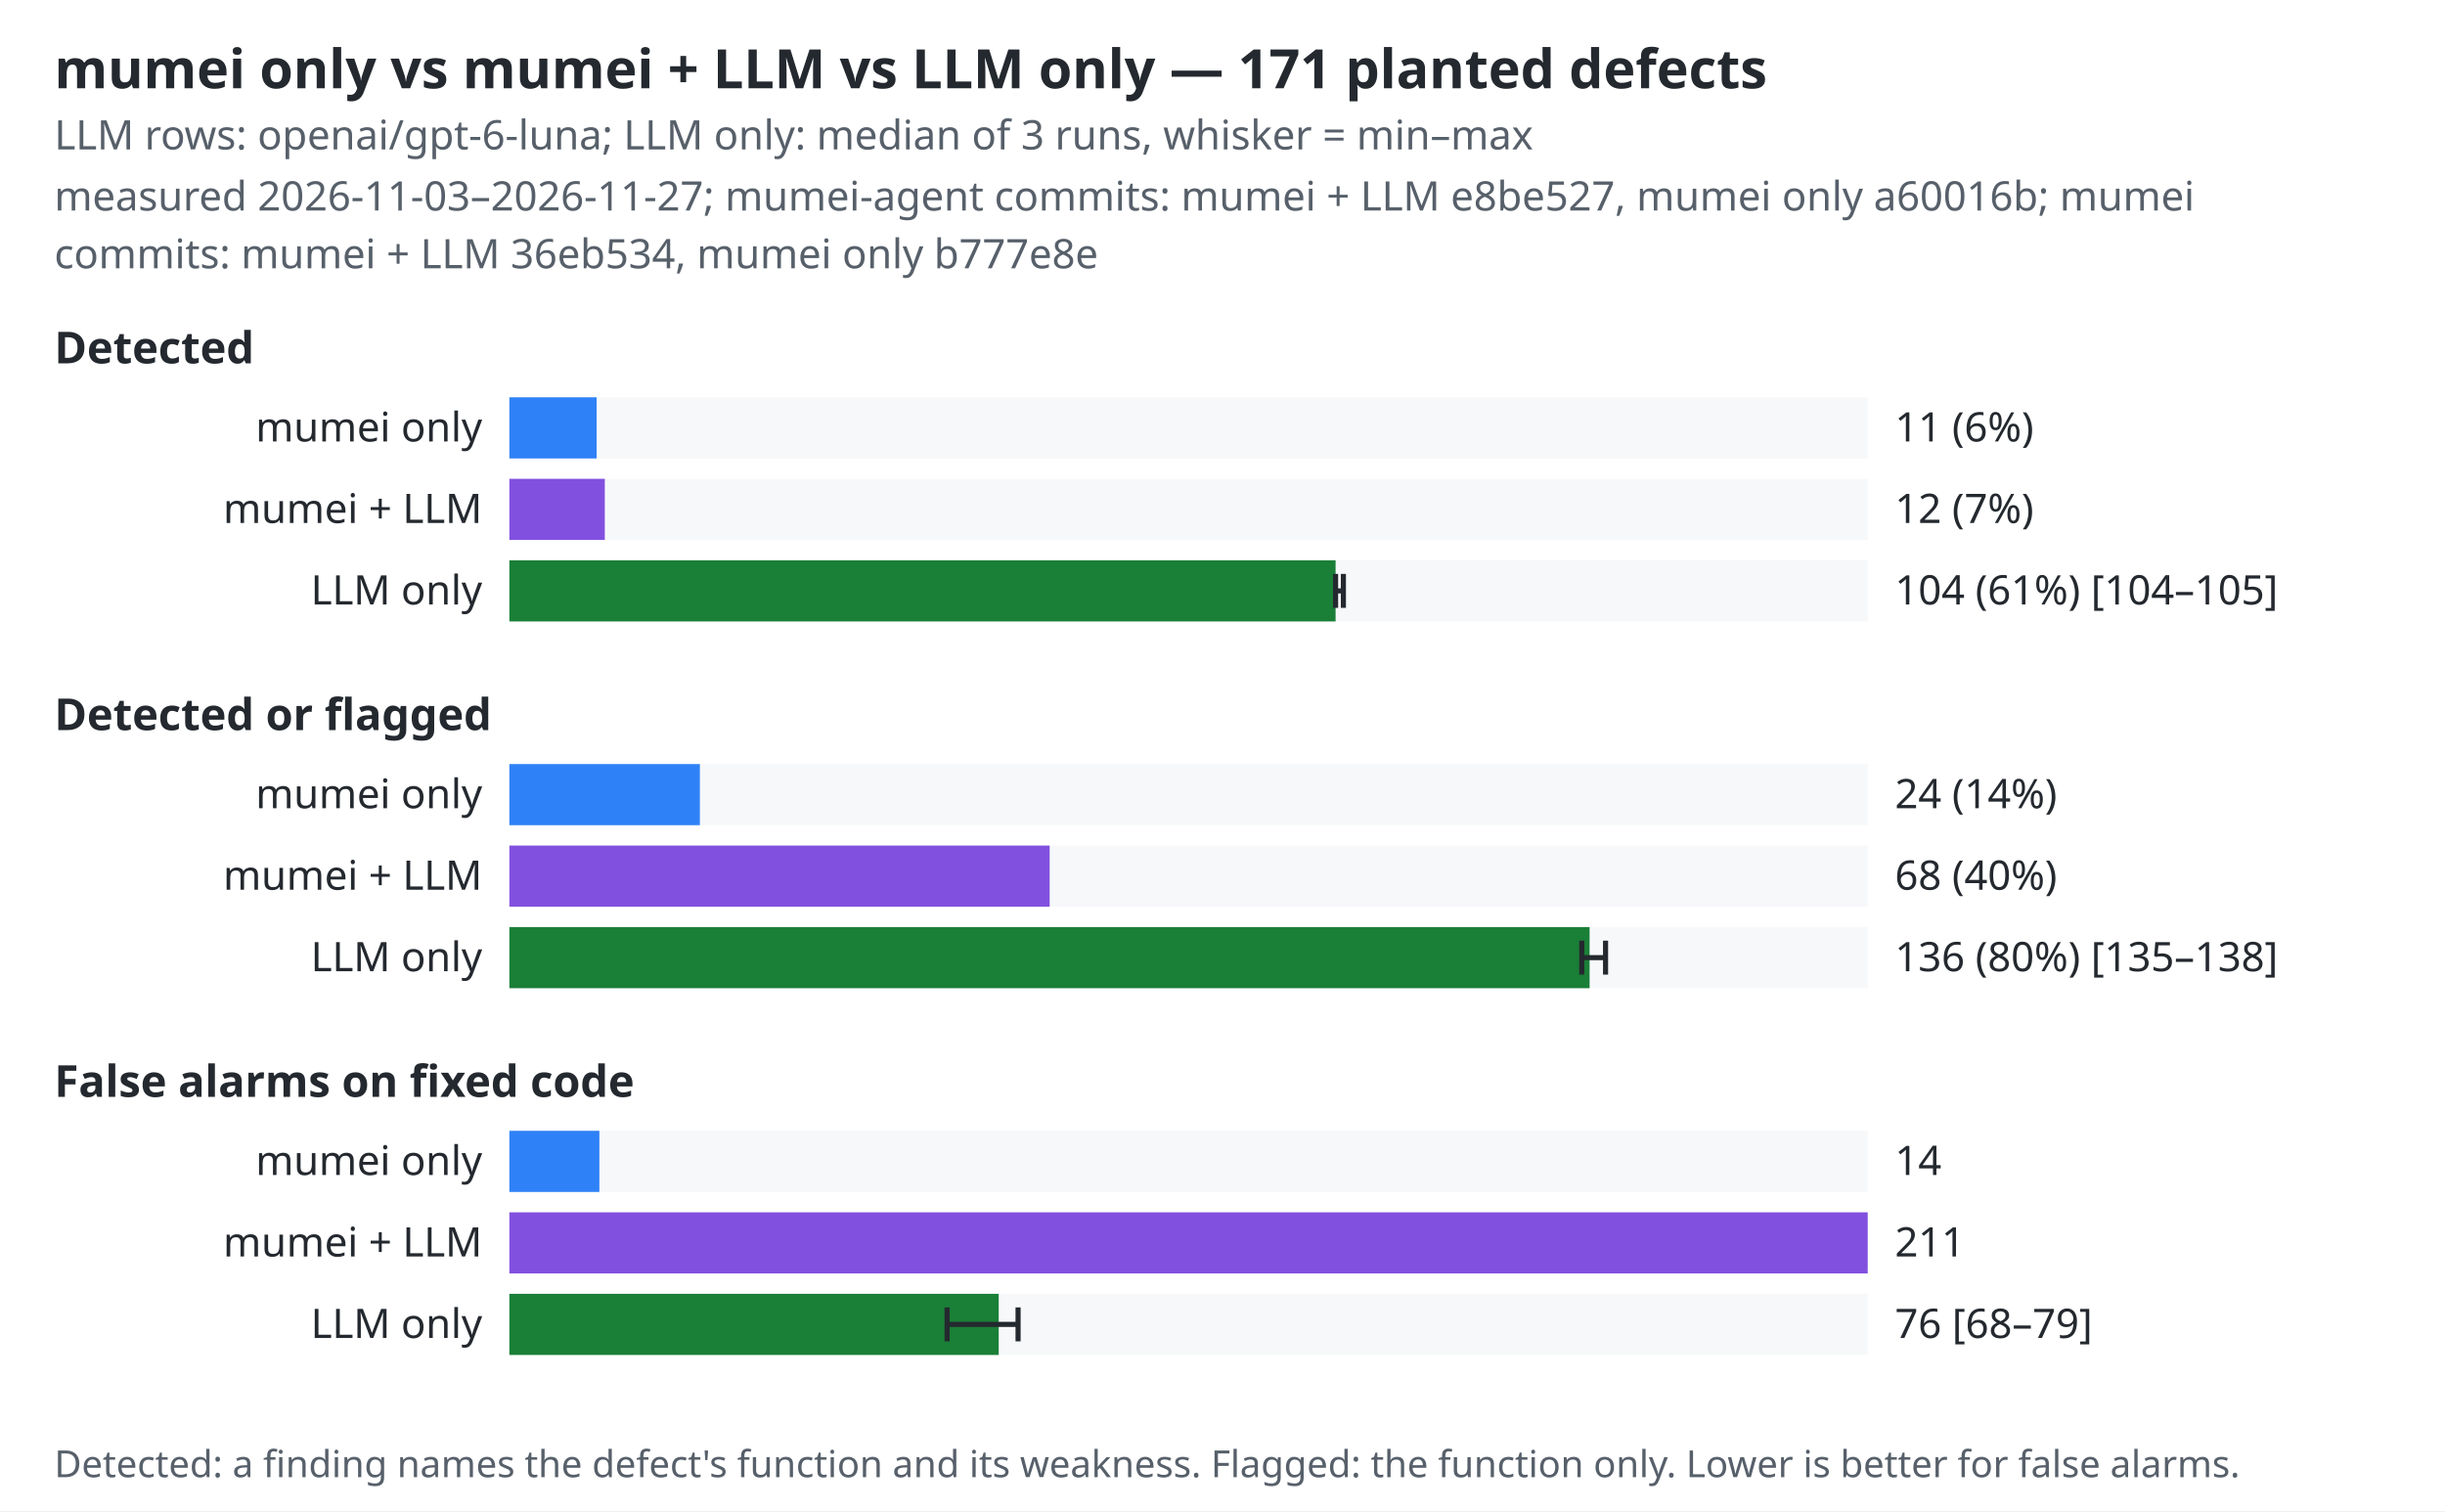
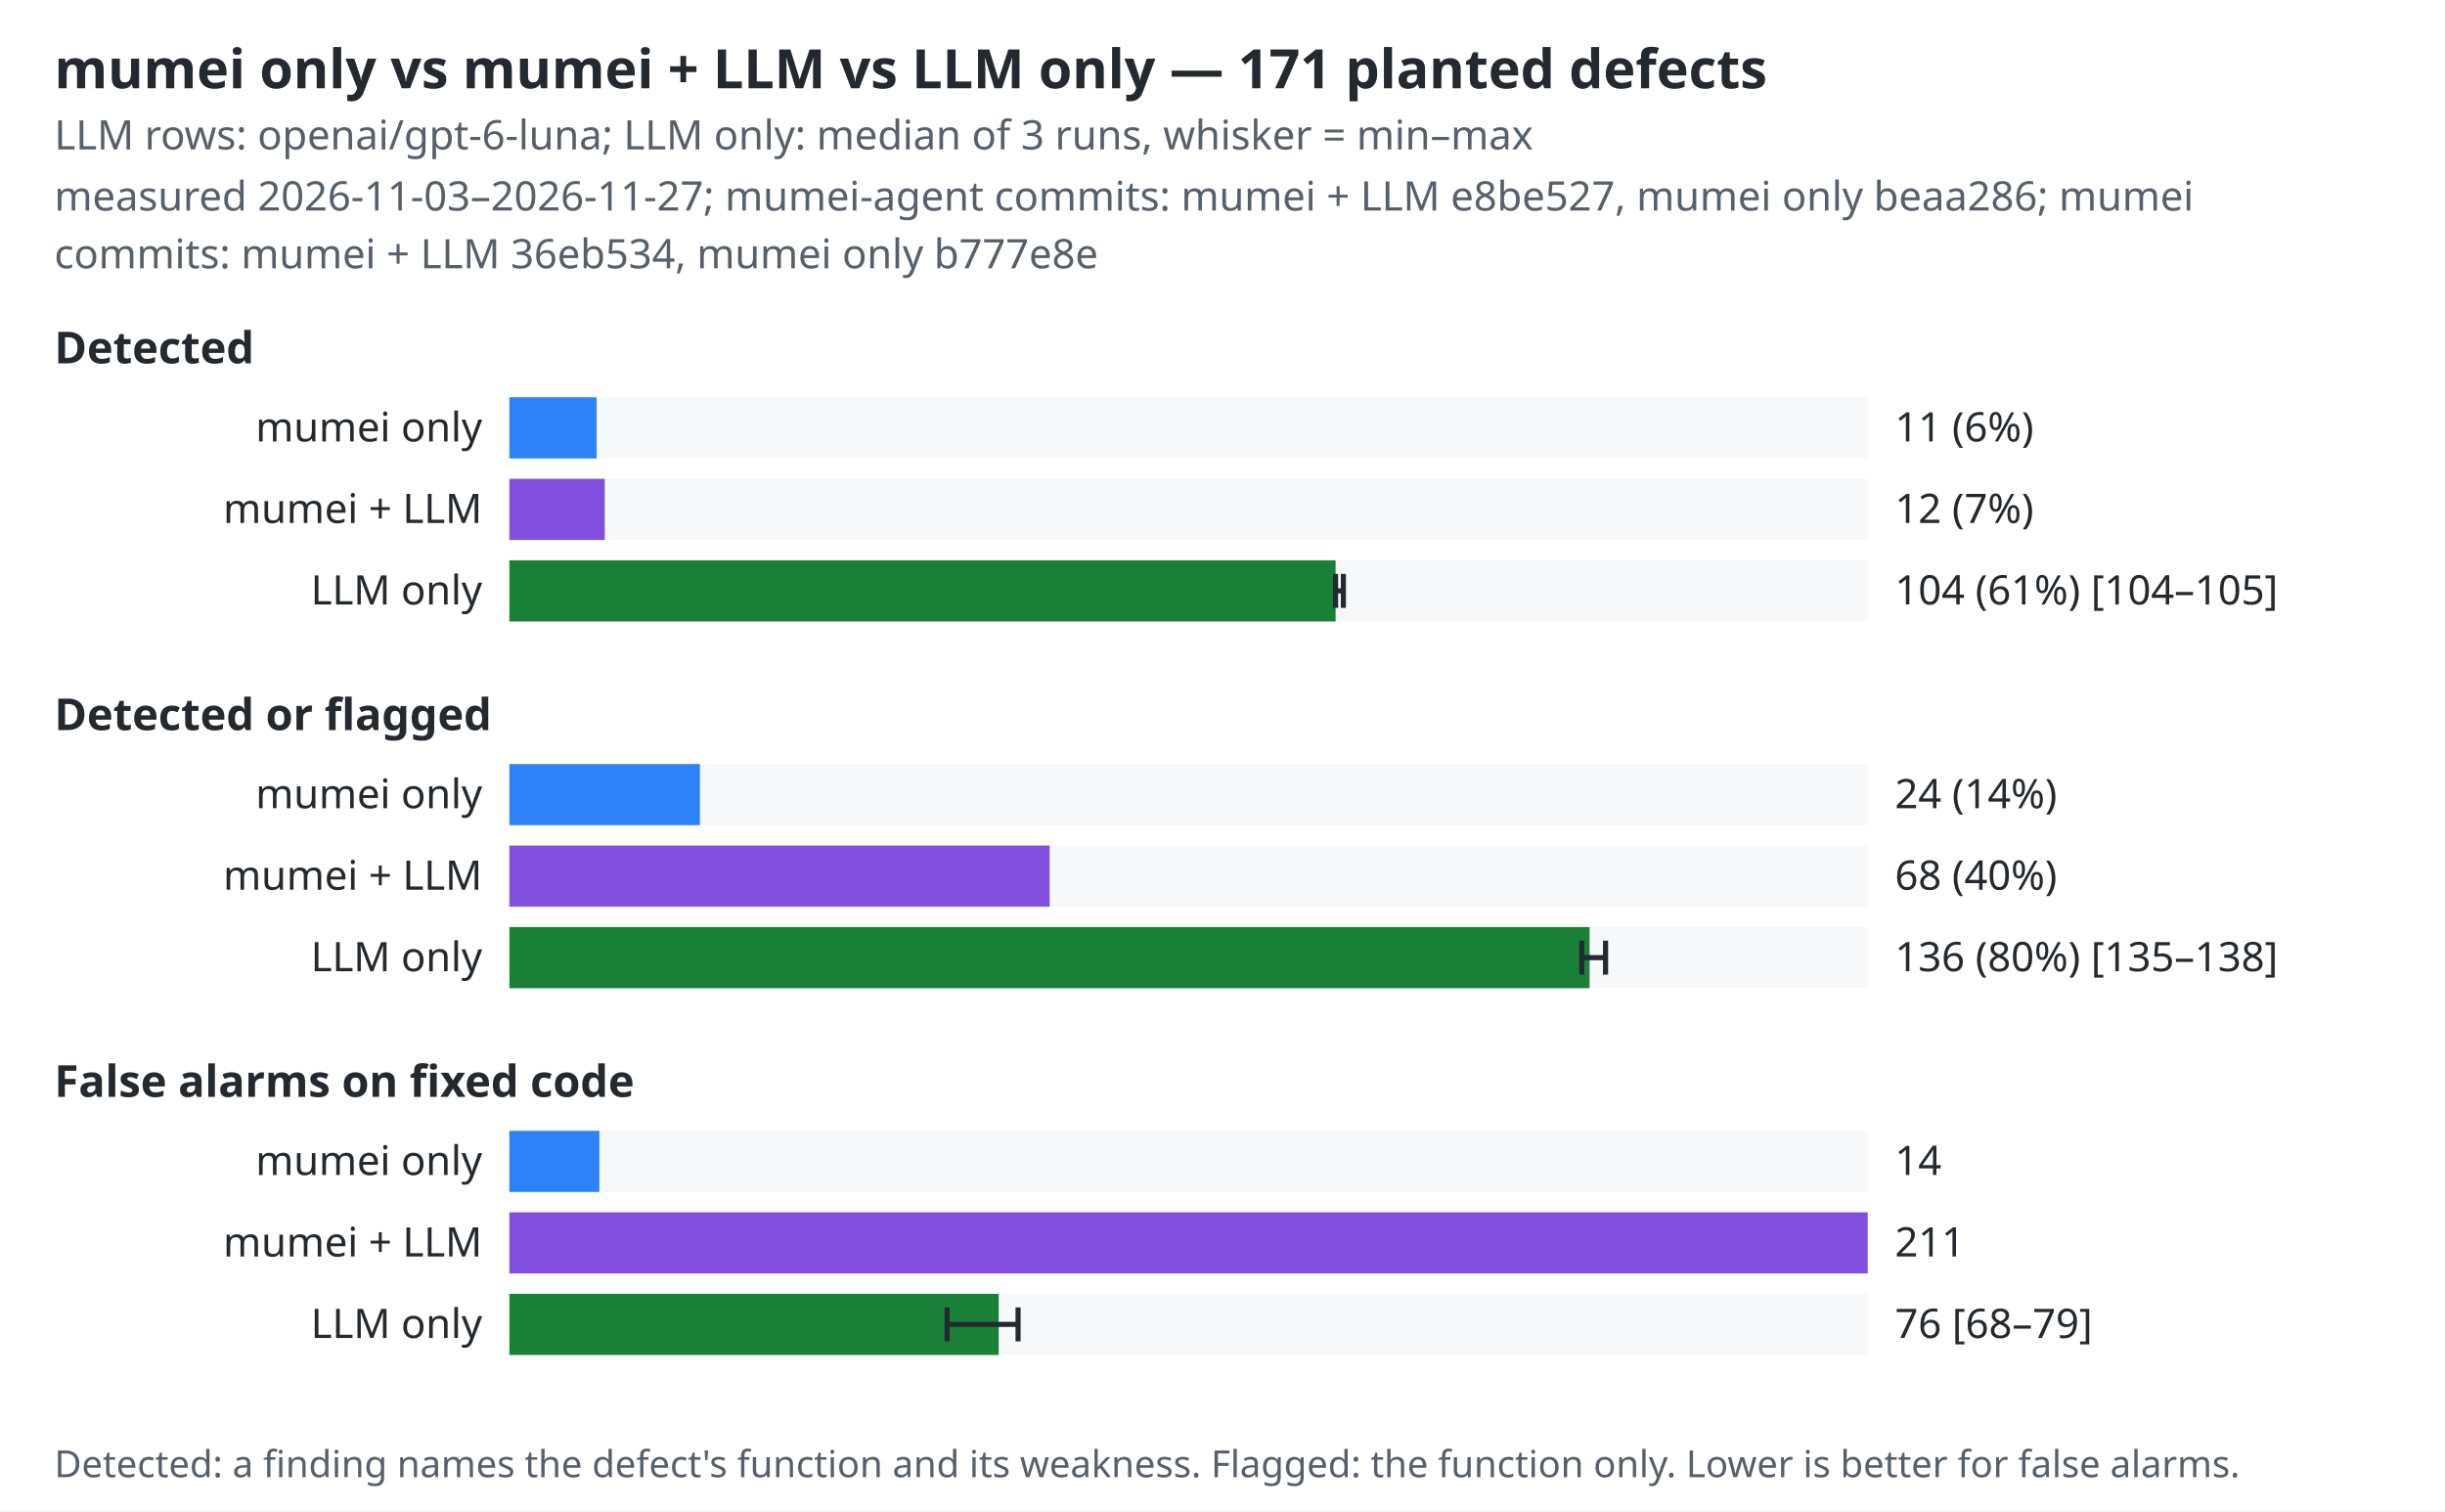
<svg xmlns="http://www.w3.org/2000/svg" viewBox="0 0 720 445" font-family="sans-serif">
  <rect width="720" height="445" fill="white" />
  <text x="16" y="26" font-size="16" font-weight="bold" fill="#24292f">mumei only vs mumei + LLM vs LLM only — 171 planted defects</text>
  <text x="16" y="44" font-size="12" fill="#57606a">LLM rows: openai/gpt-6-luna; LLM only: median of 3 runs, whisker = min–max</text>
-   <text x="16" y="62" font-size="12" fill="#57606a">measured 2026-11-03–2026-11-27; mumei-agent commits: mumei + LLM e8be527, mumei only a60016b; mumei</text>
+   <text x="16" y="62" font-size="12" fill="#57606a">measured 2026-11-03–2026-11-27; mumei-agent commits: mumei + LLM e8be527, mumei only beaa286; mumei</text>
  <text x="16" y="79" font-size="12" fill="#57606a">commits: mumei + LLM 36eb534, mumei only b777e8e</text>
  <text x="16" y="107" font-size="13" font-weight="bold" fill="#24292f">Detected</text>
  <text x="142" y="130" font-size="12" fill="#24292f" text-anchor="end">mumei only</text>
  <rect x="150" y="117" width="400" height="18" fill="#f6f8fa" />
  <rect x="150" y="117" width="25.7" height="18" fill="#2f81f7" />
  <text x="558" y="130" font-size="12" fill="#24292f">11 (6%)</text>
  <text x="142" y="154" font-size="12" fill="#24292f" text-anchor="end">mumei + LLM</text>
  <rect x="150" y="141" width="400" height="18" fill="#f6f8fa" />
  <rect x="150" y="141" width="28.1" height="18" fill="#8250df" />
  <text x="558" y="154" font-size="12" fill="#24292f">12 (7%)</text>
  <text x="142" y="178" font-size="12" fill="#24292f" text-anchor="end">LLM only</text>
  <rect x="150" y="165" width="400" height="18" fill="#f6f8fa" />
  <rect x="150" y="165" width="243.3" height="18" fill="#1a7f37" />
  <line x1="393.3" y1="174.0" x2="395.6" y2="174.0" stroke="#24292f" stroke-width="1.5" />
  <line x1="393.3" y1="169" x2="393.3" y2="179" stroke="#24292f" stroke-width="1.5" />
  <line x1="395.6" y1="169" x2="395.6" y2="179" stroke="#24292f" stroke-width="1.5" />
  <text x="558" y="178" font-size="12" fill="#24292f">104 (61%) [104–105]</text>
  <text x="16" y="215" font-size="13" font-weight="bold" fill="#24292f">Detected or flagged</text>
  <text x="142" y="238" font-size="12" fill="#24292f" text-anchor="end">mumei only</text>
  <rect x="150" y="225" width="400" height="18" fill="#f6f8fa" />
  <rect x="150" y="225" width="56.1" height="18" fill="#2f81f7" />
  <text x="558" y="238" font-size="12" fill="#24292f">24 (14%)</text>
  <text x="142" y="262" font-size="12" fill="#24292f" text-anchor="end">mumei + LLM</text>
  <rect x="150" y="249" width="400" height="18" fill="#f6f8fa" />
  <rect x="150" y="249" width="159.1" height="18" fill="#8250df" />
  <text x="558" y="262" font-size="12" fill="#24292f">68 (40%)</text>
  <text x="142" y="286" font-size="12" fill="#24292f" text-anchor="end">LLM only</text>
  <rect x="150" y="273" width="400" height="18" fill="#f6f8fa" />
  <rect x="150" y="273" width="318.1" height="18" fill="#1a7f37" />
  <line x1="465.8" y1="282.0" x2="472.8" y2="282.0" stroke="#24292f" stroke-width="1.5" />
  <line x1="465.8" y1="277" x2="465.8" y2="287" stroke="#24292f" stroke-width="1.5" />
  <line x1="472.8" y1="277" x2="472.8" y2="287" stroke="#24292f" stroke-width="1.5" />
  <text x="558" y="286" font-size="12" fill="#24292f">136 (80%) [135–138]</text>
  <text x="16" y="323" font-size="13" font-weight="bold" fill="#24292f">False alarms on fixed code</text>
  <text x="142" y="346" font-size="12" fill="#24292f" text-anchor="end">mumei only</text>
  <rect x="150" y="333" width="400" height="18" fill="#f6f8fa" />
  <rect x="150" y="333" width="26.5" height="18" fill="#2f81f7" />
  <text x="558" y="346" font-size="12" fill="#24292f">14</text>
  <text x="142" y="370" font-size="12" fill="#24292f" text-anchor="end">mumei + LLM</text>
  <rect x="150" y="357" width="400" height="18" fill="#f6f8fa" />
  <rect x="150" y="357" width="400.0" height="18" fill="#8250df" />
  <text x="558" y="370" font-size="12" fill="#24292f">211</text>
  <text x="142" y="394" font-size="12" fill="#24292f" text-anchor="end">LLM only</text>
  <rect x="150" y="381" width="400" height="18" fill="#f6f8fa" />
  <rect x="150" y="381" width="144.1" height="18" fill="#1a7f37" />
  <line x1="278.9" y1="390.0" x2="299.8" y2="390.0" stroke="#24292f" stroke-width="1.5" />
  <line x1="278.9" y1="385" x2="278.9" y2="395" stroke="#24292f" stroke-width="1.5" />
  <line x1="299.8" y1="385" x2="299.8" y2="395" stroke="#24292f" stroke-width="1.5" />
  <text x="558" y="394" font-size="12" fill="#24292f">76 [68–79]</text>
  <text x="16" y="435" font-size="11" fill="#57606a">Detected: a finding names the defect's function and its weakness. Flagged: the function only. Lower is better for false alarms.</text>
</svg>
